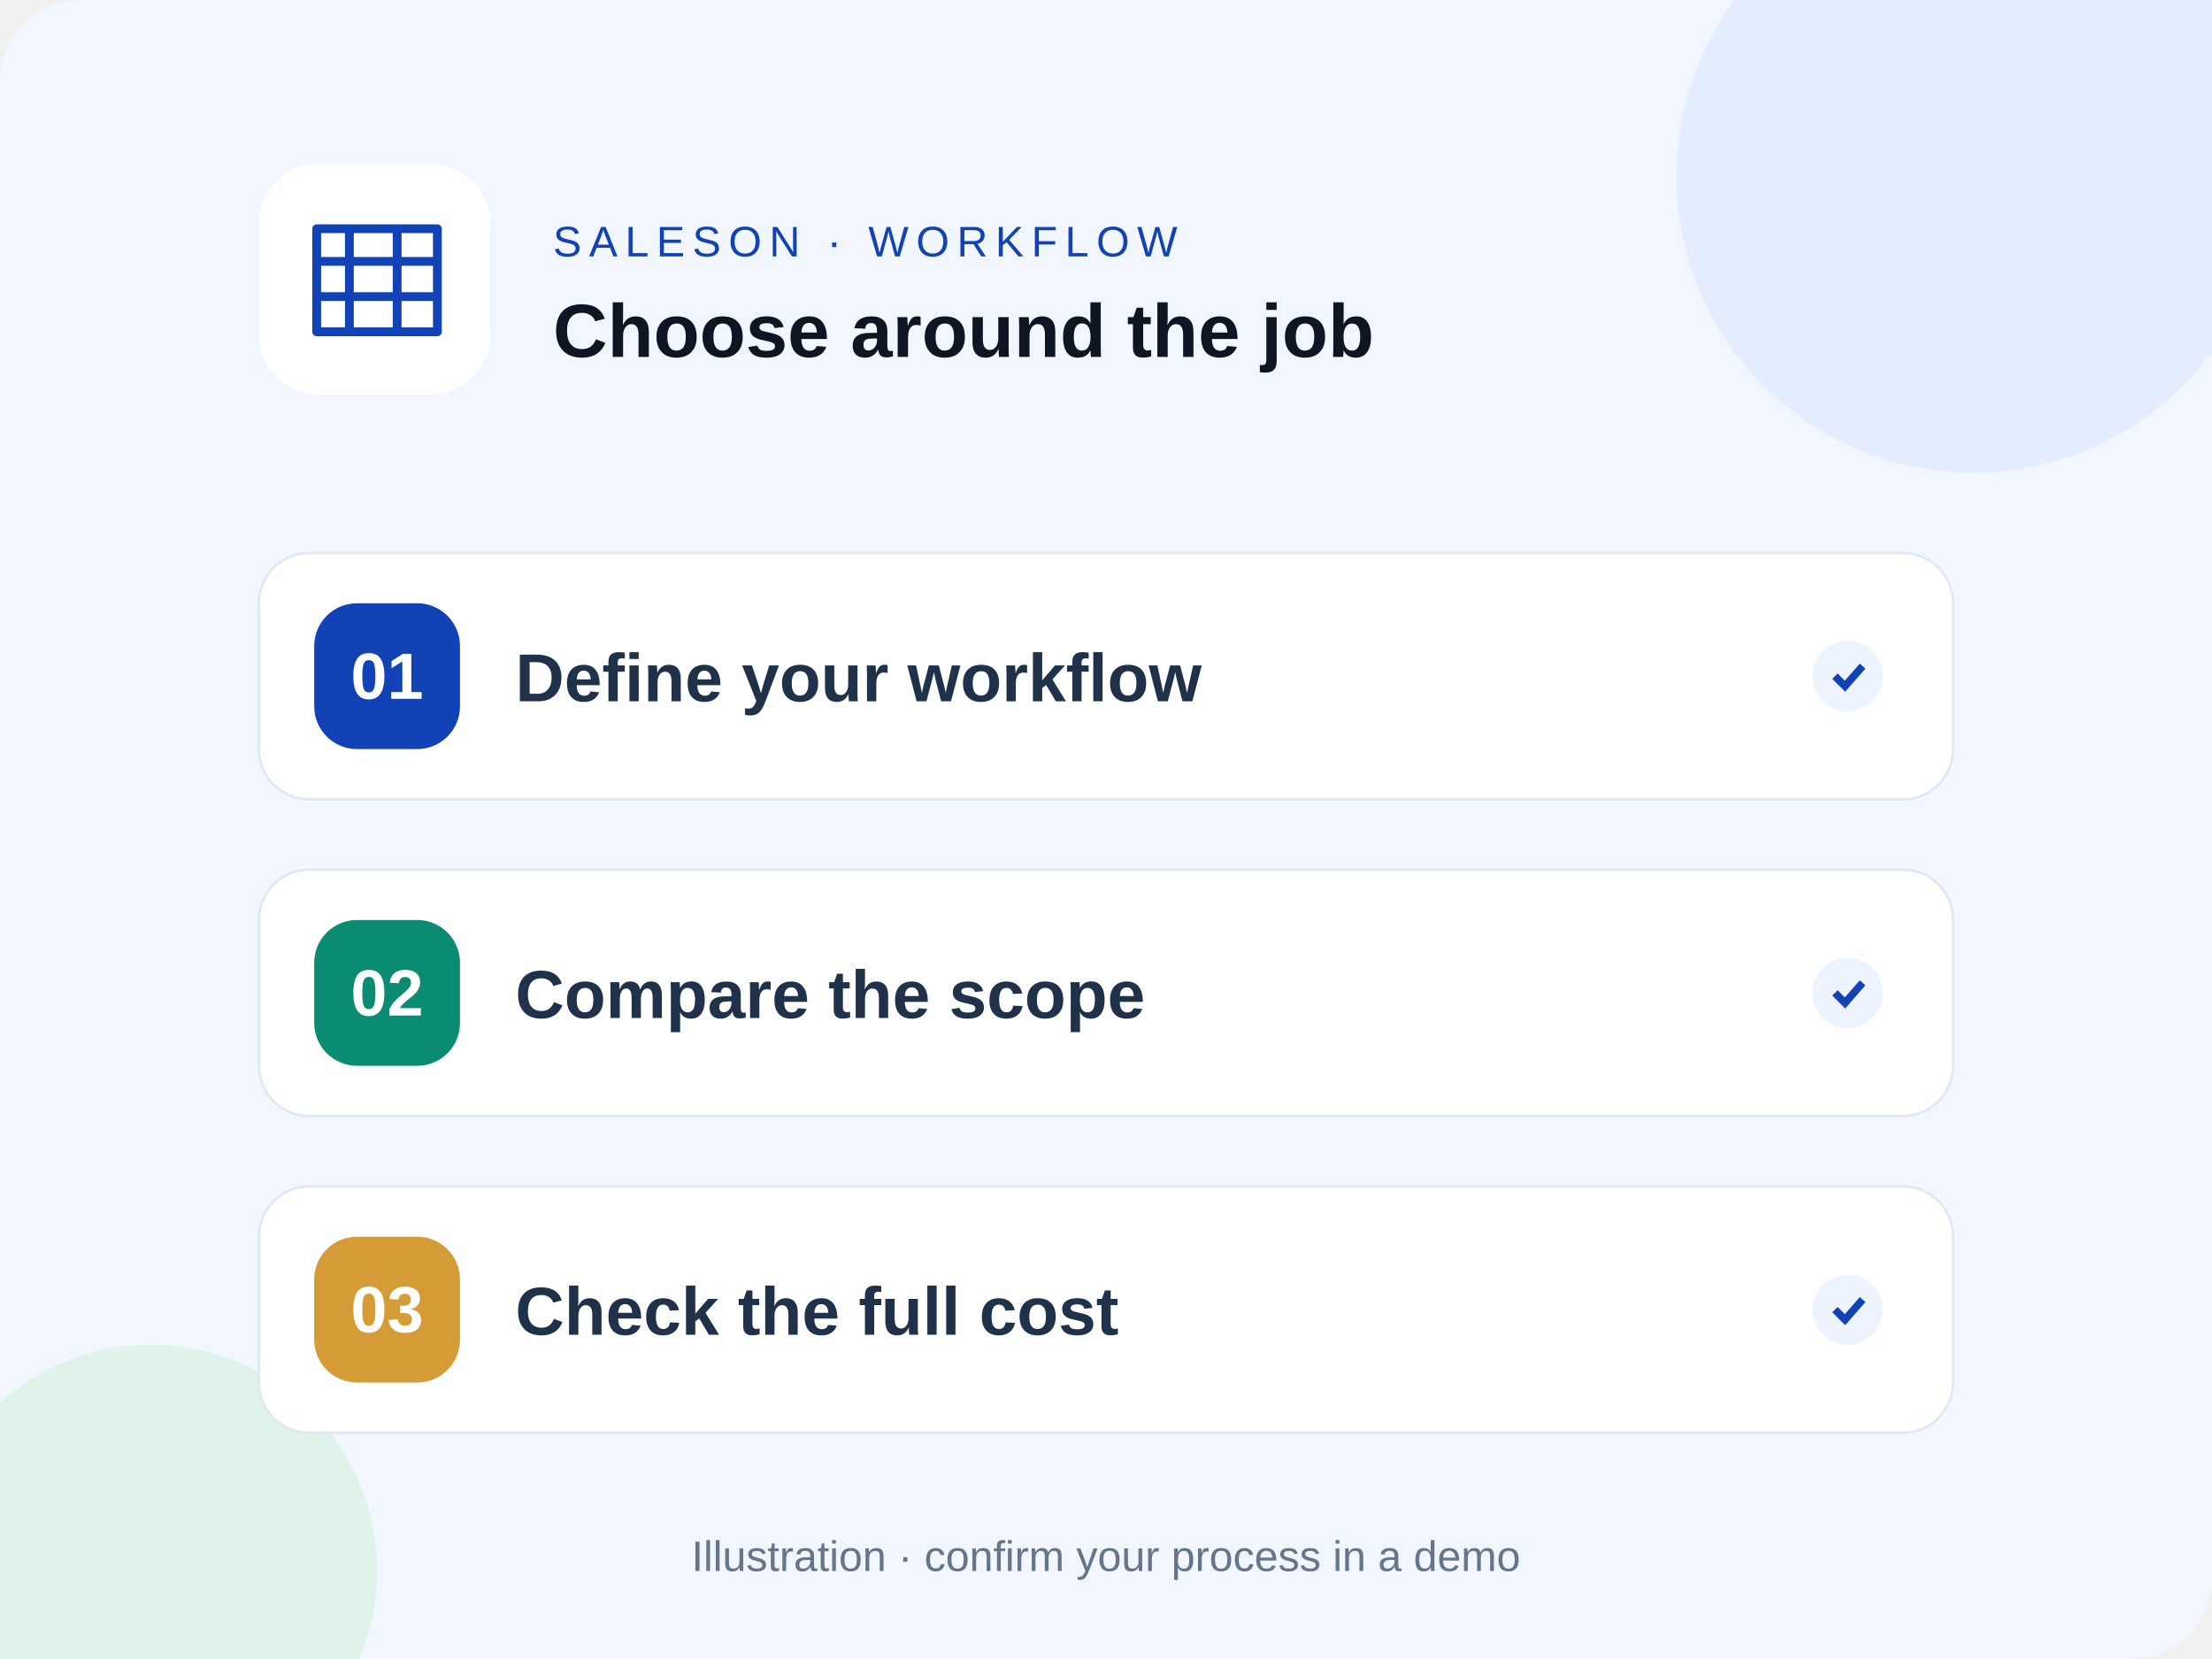
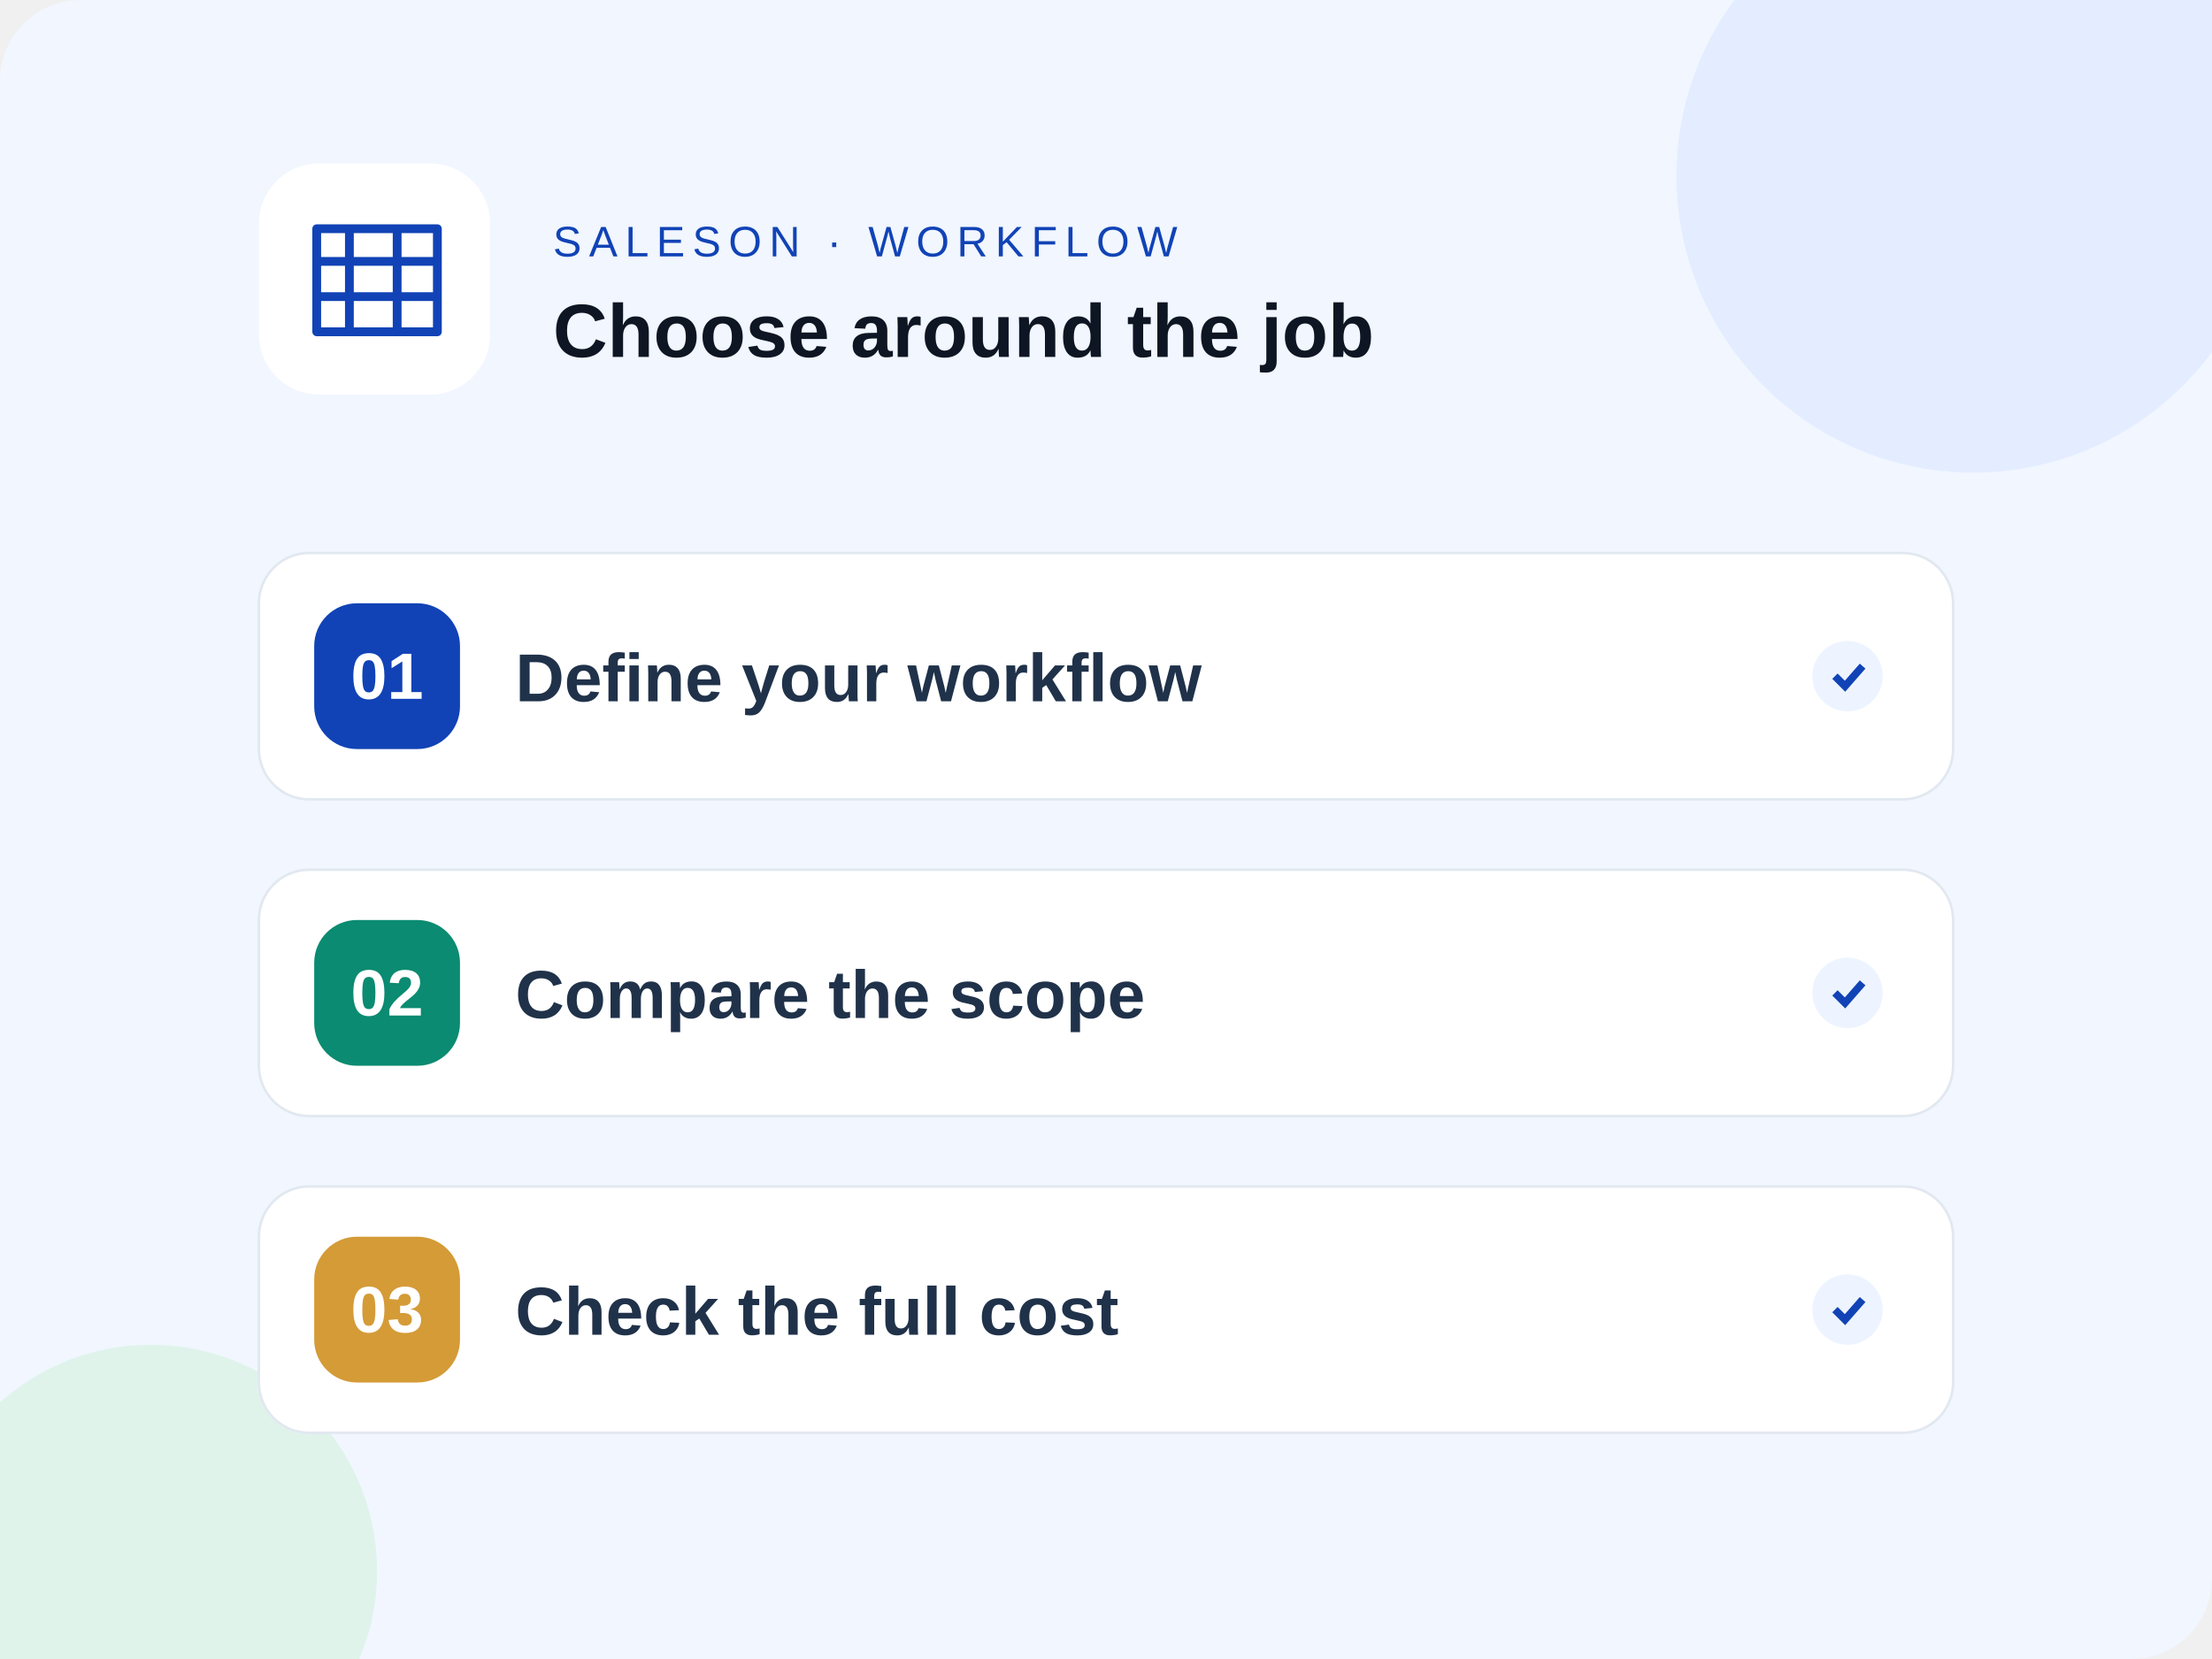
<svg xmlns="http://www.w3.org/2000/svg" width="880" height="660" viewBox="0 0 880 660">
  <defs>
    <linearGradient id="g" x2="1" y2="1">
      <stop stop-color="#eff5ff" />
      <stop offset="1" stop-color="#f6faf9" />
    </linearGradient>
  </defs>
  <rect width="880" height="660" rx="32" fill="#f1f6ff" />
  <circle cx="785" cy="70" r="118" fill="#e3edff" />
  <circle cx="60" cy="625" r="90" fill="#dff3eb" />
  <rect x="103" y="65" width="92" height="92" rx="24" fill="white" />
  <g transform="translate(109 70)" fill="none" stroke="#1143b6" stroke-width="3.5" stroke-linejoin="round" stroke-linecap="round">
    <path d="M17 21h48v41H17zM17 34h48M30 21v41M49 21v41M17 48h48" />
  </g>
  <text x="220" y="102" font-family="Arial,sans-serif" font-size="17" letter-spacing="3" fill="#1143b6">SALESON · WORKFLOW</text>
  <text x="220" y="142" font-family="Arial,sans-serif" font-size="30" font-weight="700" fill="#0f1623">Choose around the job</text>
  <g font-family="Arial,sans-serif">
    <rect x="103" y="220" width="674" height="98" rx="20" fill="white" stroke="#e2e8f0" />
    <rect x="125" y="240" width="58" height="58" rx="17" fill="#1143b6" />
    <text x="154" y="278" text-anchor="middle" fill="white" font-size="26" font-weight="700">01</text>
    <text x="205" y="279" font-size="27" font-weight="600" fill="#20324a">Define your workflow</text>
    <circle cx="735" cy="269" r="14" fill="#edf4ff" />
    <path d="m730 269 4 4 7-8" fill="none" stroke="#1143b6" stroke-width="3" />
    <rect x="103" y="346" width="674" height="98" rx="20" fill="white" stroke="#e2e8f0" />
    <rect x="125" y="366" width="58" height="58" rx="17" fill="#0b8b71" />
    <text x="154" y="404" text-anchor="middle" fill="white" font-size="26" font-weight="700">02</text>
    <text x="205" y="405" font-size="27" font-weight="600" fill="#20324a">Compare the scope</text>
    <circle cx="735" cy="395" r="14" fill="#edf4ff" />
    <path d="m730 395 4 4 7-8" fill="none" stroke="#1143b6" stroke-width="3" />
    <rect x="103" y="472" width="674" height="98" rx="20" fill="white" stroke="#e2e8f0" />
    <rect x="125" y="492" width="58" height="58" rx="17" fill="#d49b37" />
    <text x="154" y="530" text-anchor="middle" fill="white" font-size="26" font-weight="700">03</text>
    <text x="205" y="531" font-size="27" font-weight="600" fill="#20324a">Check the full cost</text>
    <circle cx="735" cy="521" r="14" fill="#edf4ff" />
    <path d="m730 521 4 4 7-8" fill="none" stroke="#1143b6" stroke-width="3" />
  </g>
-   <text x="440" y="625" text-anchor="middle" font-family="Arial,sans-serif" font-size="17" fill="#65758a">Illustration · confirm your process in a demo</text>
</svg>
